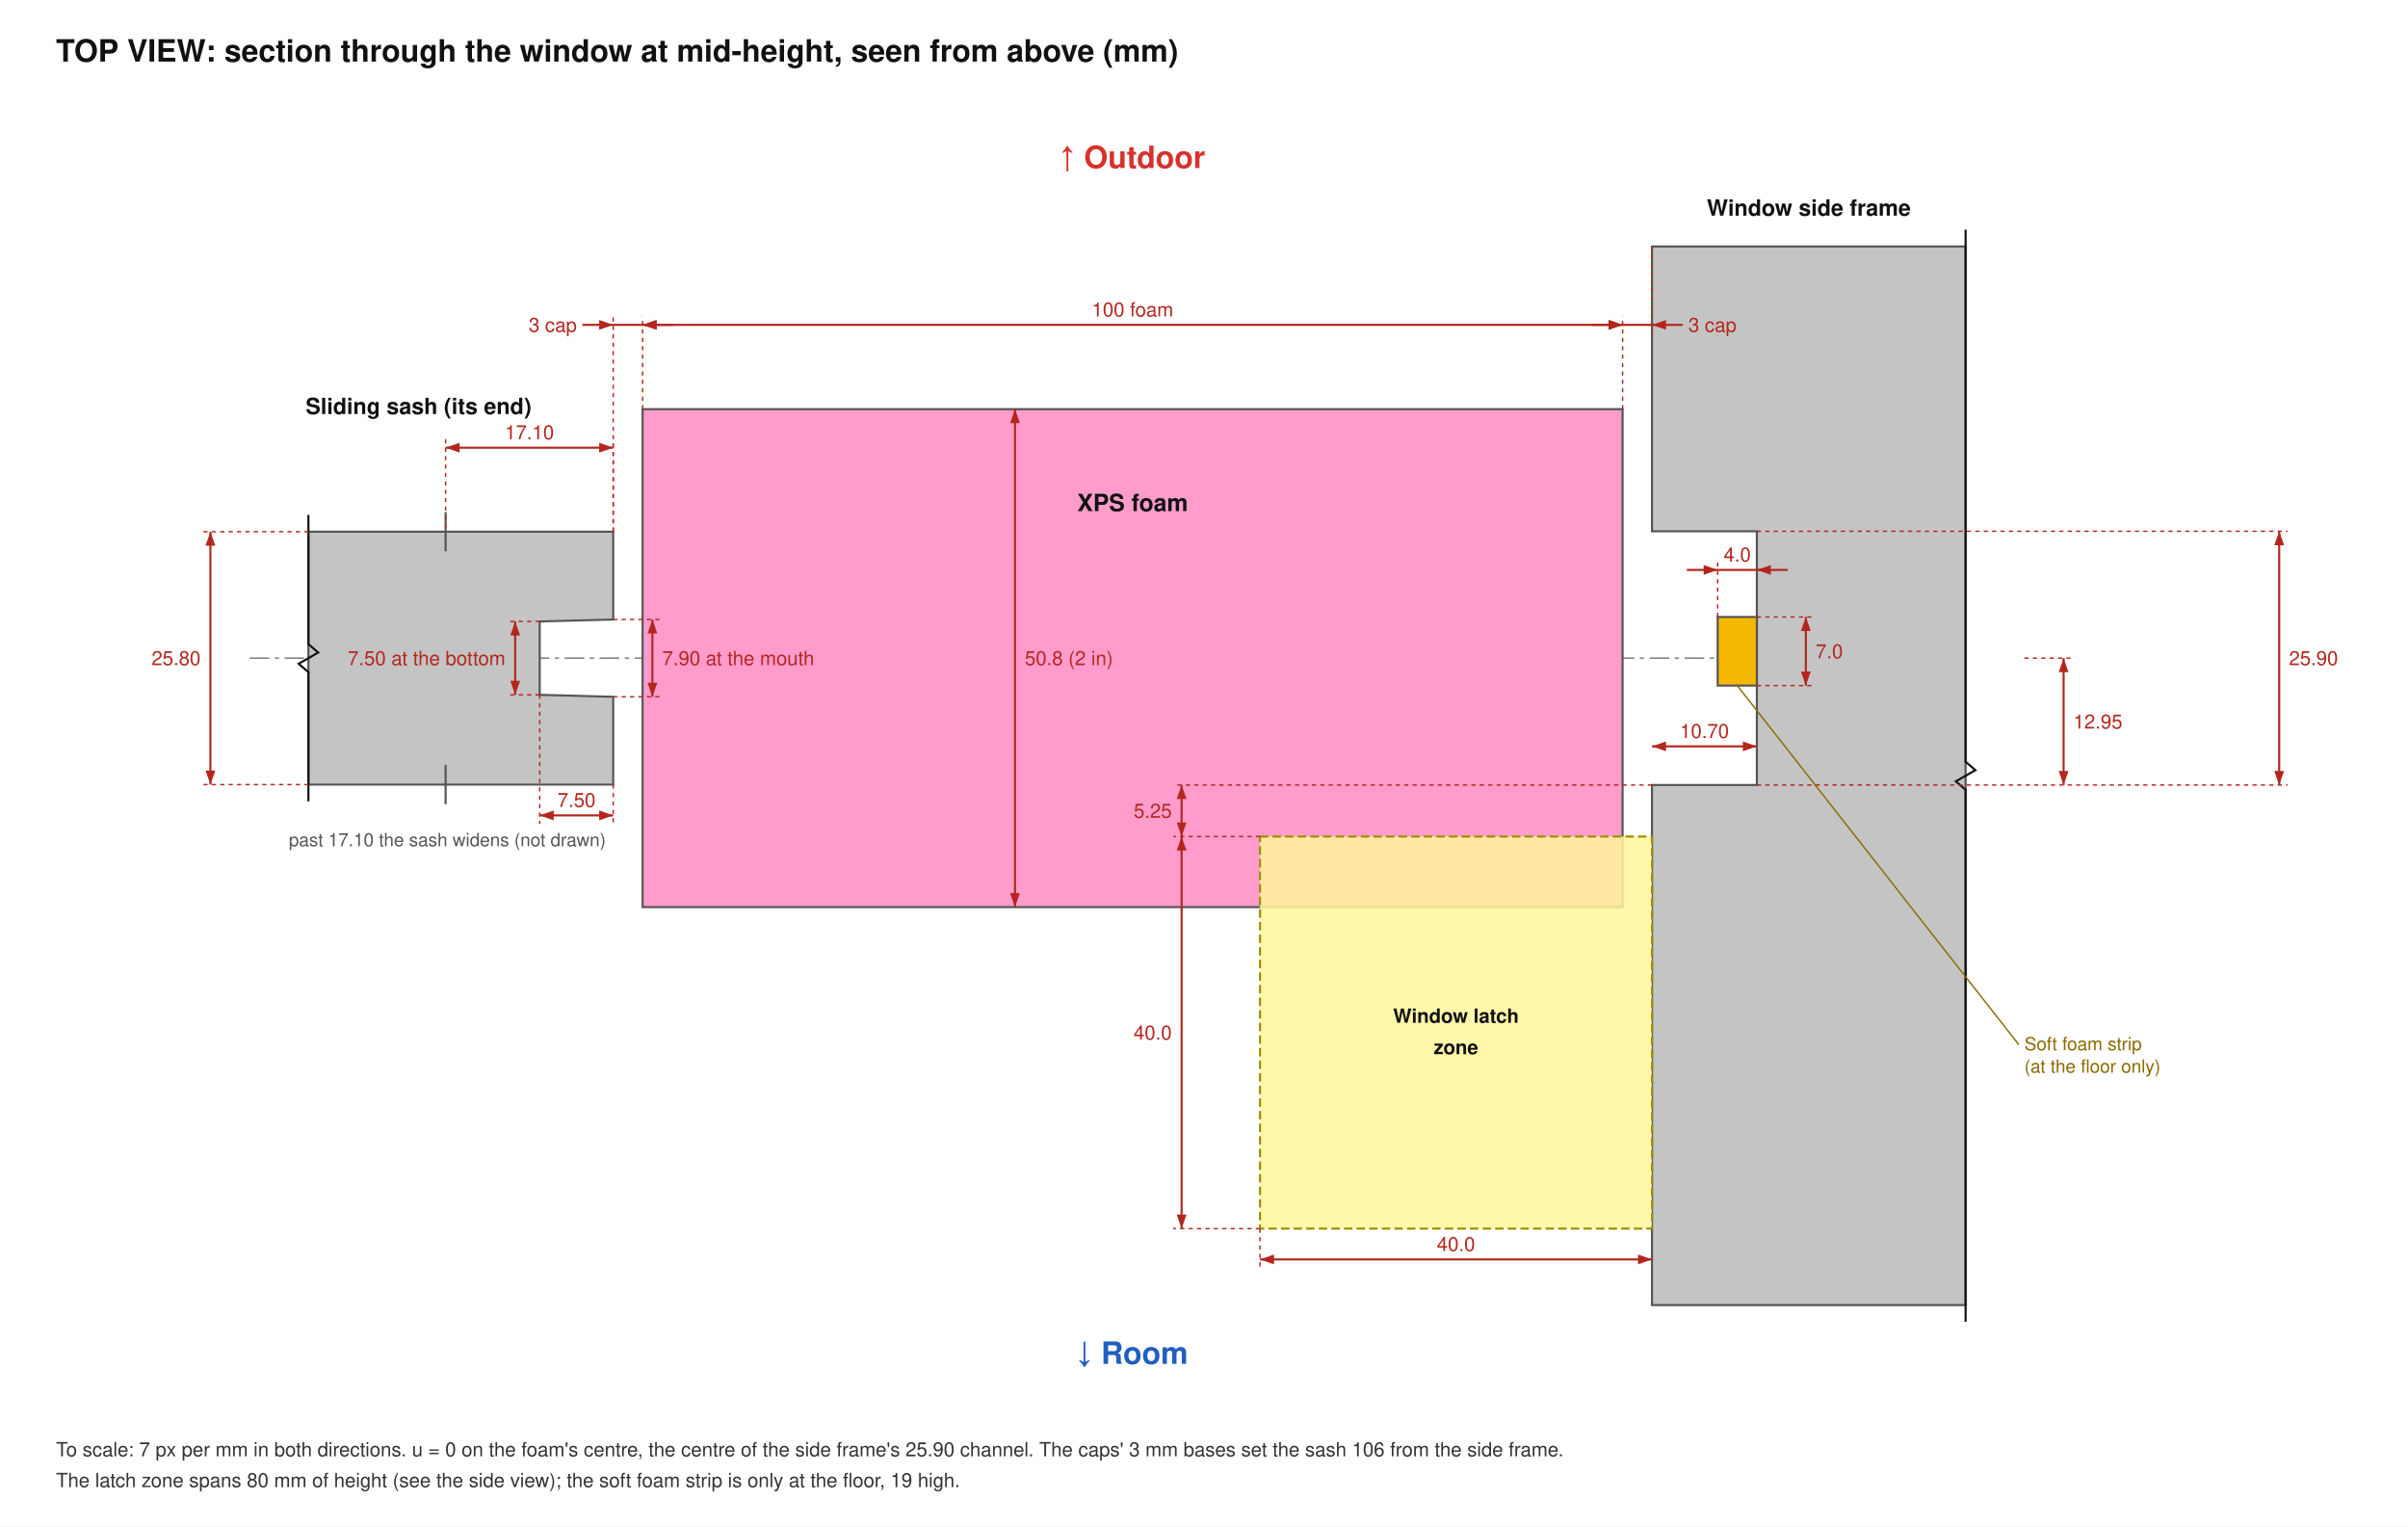
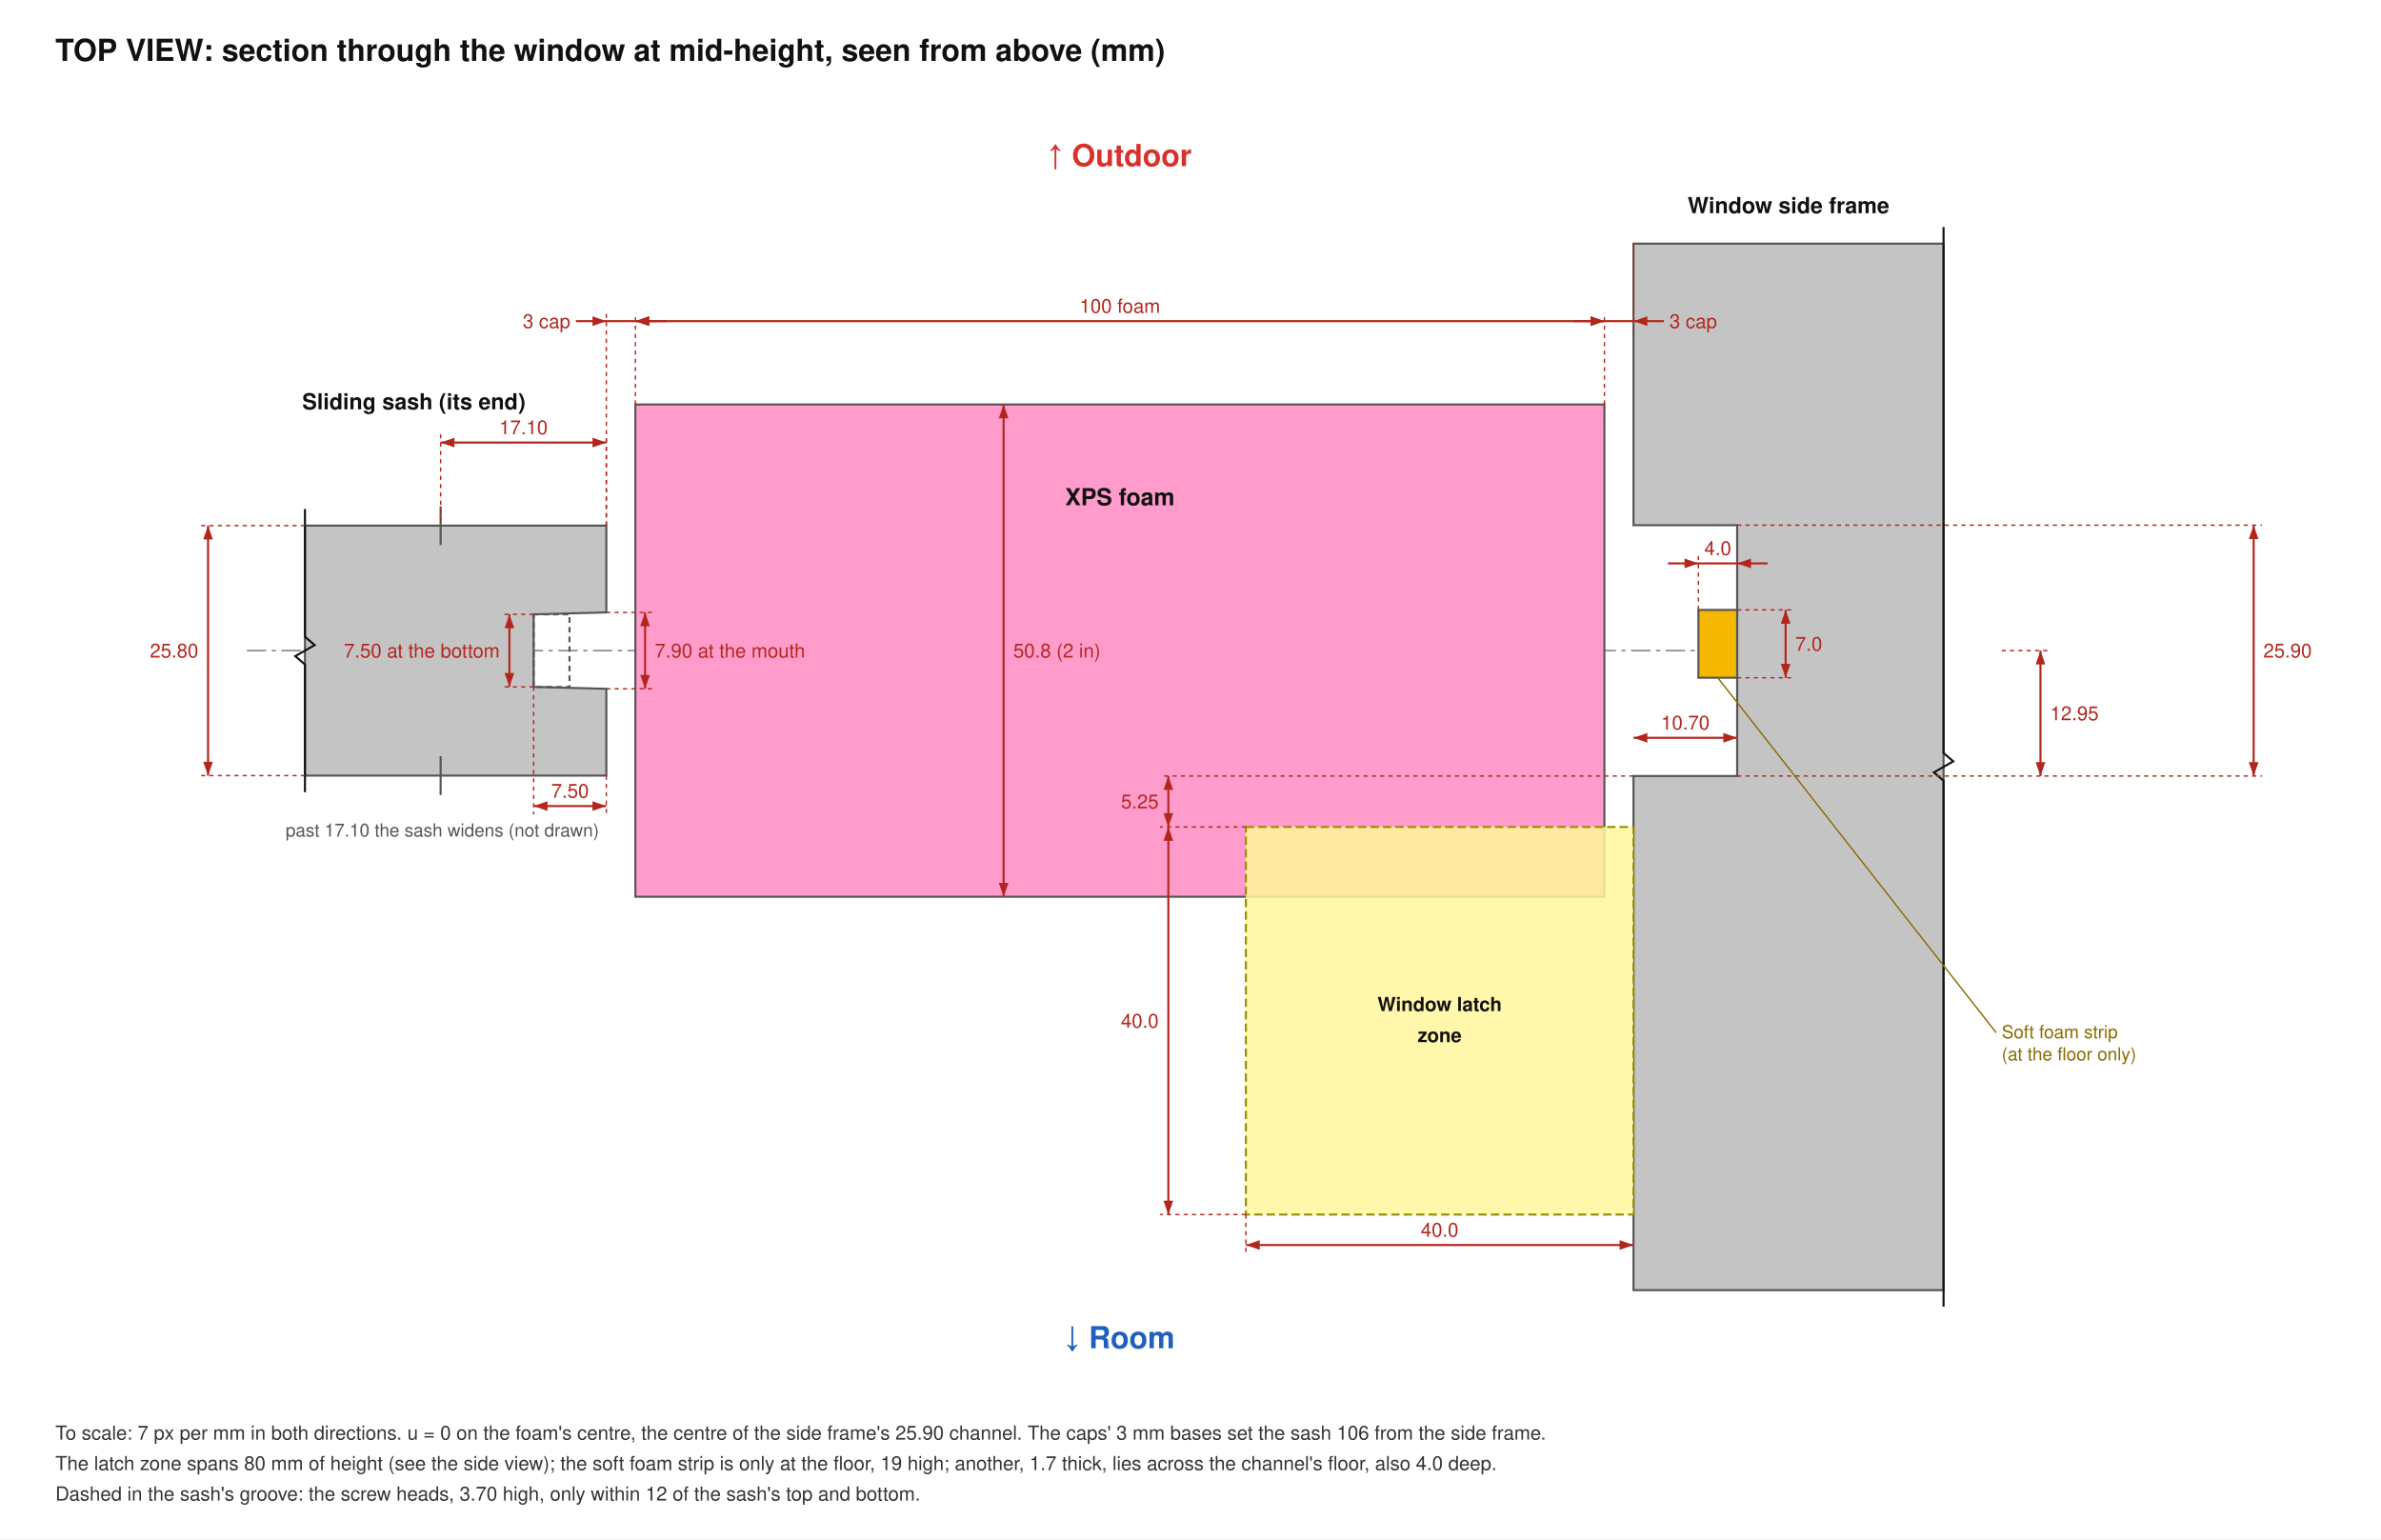
- <svg xmlns="http://www.w3.org/2000/svg" width="1720" height="1090" viewBox="0 0 1720 1090" font-family="Segoe UI, Helvetica, Arial, sans-serif">
-   <rect width="1720" height="1090" fill="#ffffff" />
+ <svg xmlns="http://www.w3.org/2000/svg" width="1720" height="1112" viewBox="0 0 1720 1112" font-family="Segoe UI, Helvetica, Arial, sans-serif">
+   <rect width="1720" height="1112" fill="#ffffff" />
  <line x1="178.3" y1="470.0" x2="1404.0" y2="470.0" stroke="#777" stroke-width="1" stroke-dasharray="14,4,3,4" />
  <polygon points="1180.0,176.0 1180.0,379.4 1254.9,379.4 1254.9,560.6 1180.0,560.6 1180.0,932.0 1404.0,932.0 1404.0,176.0" fill="#c4c4c4" stroke="#555555" stroke-width="1.5" />
  <path d="M1404.0,164.0 L1404.0,544.0 L1411.0,550.0 L1397.0,558.0 L1404.0,564.0 L1404.0,944.0" fill="none" stroke="#111" stroke-width="1.5" />
  <rect x="1226.9" y="440.6" width="28.0" height="49.0" fill="#f5b800" stroke="#555555" stroke-width="1.5" />
  <rect x="459.0" y="292.2" width="700.0" height="355.6" fill="#ff9ccb" stroke="#555555" stroke-width="1.5" />
  <rect x="900.0" y="597.4" width="280.0" height="280.0" fill="#fff59a" fill-opacity="0.85" stroke="#9a8f00" stroke-width="1.5" stroke-dasharray="6,3" />
  <polygon points="438.0,379.7 438.0,442.4 385.5,443.8 385.5,496.2 438.0,497.6 438.0,560.3 220.3,560.3 220.3,379.7" fill="#c4c4c4" stroke="#555555" stroke-width="1.5" />
  <path d="M220.3,367.7 L220.3,460.0 L227.3,466.0 L213.3,474.0 L220.3,480.0 L220.3,572.3" fill="none" stroke="#111" stroke-width="1.5" />
  <line x1="318.3" y1="365.7" x2="318.3" y2="393.7" stroke="#555" stroke-width="1.5" />
  <line x1="318.3" y1="546.3" x2="318.3" y2="574.3" stroke="#555" stroke-width="1.5" />
+   <rect x="385.5" y="443.8" width="25.9" height="52.5" fill="none" stroke="#555" stroke-width="1.5" stroke-dasharray="4,3" />
  <text x="809.0" y="365.0" font-size="17" text-anchor="middle" fill="#111" font-weight="bold">XPS foam</text>
  <text x="218.3" y="295.7" font-size="16" text-anchor="start" fill="#111" font-weight="bold">Sliding sash (its end)</text>
  <text x="206.3" y="604.3" font-size="13" text-anchor="start" fill="#555" font-weight="normal">past 17.10 the sash widens (not drawn)</text>
  <text x="1292.0" y="154.0" font-size="16" text-anchor="middle" fill="#111" font-weight="bold">Window side frame</text>
  <text x="1040.0" y="730.4" font-size="14" text-anchor="middle" fill="#111" font-weight="bold">Window latch</text>
  <text x="1040.0" y="752.8" font-size="14" text-anchor="middle" fill="#111" font-weight="bold">zone</text>
  <line x1="1240.9" y1="489.6" x2="1442.0" y2="746.0" stroke="#8a6a00" stroke-width="1" />
  <text x="1446.0" y="750.0" font-size="13" text-anchor="start" fill="#8a6a00" font-weight="normal">Soft foam strip</text>
  <text x="1446.0" y="766.0" font-size="13" text-anchor="start" fill="#8a6a00" font-weight="normal">(at the floor only)</text>
  <text x="809.0" y="120.0" font-size="22" text-anchor="middle" fill="#d8312b" font-weight="bold">↑ Outdoor</text>
  <text x="809.0" y="974.0" font-size="22" text-anchor="middle" fill="#1f5fbf" font-weight="bold">↓ Room</text>
  <line x1="318.3" y1="376.7" x2="318.3" y2="313.7" stroke="#b3261e" stroke-width="1" stroke-dasharray="3,3" />
  <line x1="438.0" y1="379.7" x2="438.0" y2="313.7" stroke="#b3261e" stroke-width="1" stroke-dasharray="3,3" />
  <line x1="318.3" y1="319.7" x2="438.0" y2="319.7" stroke="#b3261e" stroke-width="1.5" />
  <polygon points="318.3,319.7 328.3,316.2 328.3,323.2" fill="#b3261e" />
  <polygon points="438.0,319.7 428.0,323.2 428.0,316.2" fill="#b3261e" />
  <text x="378.2" y="313.7" font-size="14" text-anchor="middle" fill="#b3261e" font-weight="normal">17.10</text>
  <line x1="385.5" y1="496.2" x2="385.5" y2="588.3" stroke="#b3261e" stroke-width="1" stroke-dasharray="3,3" />
  <line x1="438.0" y1="560.3" x2="438.0" y2="588.3" stroke="#b3261e" stroke-width="1" stroke-dasharray="3,3" />
  <line x1="385.5" y1="582.3" x2="438.0" y2="582.3" stroke="#b3261e" stroke-width="1.5" />
  <polygon points="385.5,582.3 395.5,578.8 395.5,585.8" fill="#b3261e" />
  <polygon points="438.0,582.3 428.0,585.8 428.0,578.8" fill="#b3261e" />
  <text x="411.8" y="576.3" font-size="14" text-anchor="middle" fill="#b3261e" font-weight="normal">7.50</text>
  <line x1="220.3" y1="379.7" x2="144.3" y2="379.7" stroke="#b3261e" stroke-width="1" stroke-dasharray="3,3" />
  <line x1="220.3" y1="560.3" x2="144.3" y2="560.3" stroke="#b3261e" stroke-width="1" stroke-dasharray="3,3" />
  <line x1="150.3" y1="379.7" x2="150.3" y2="560.3" stroke="#b3261e" stroke-width="1.5" />
  <polygon points="150.3,379.7 153.8,389.7 146.8,389.7" fill="#b3261e" />
  <polygon points="150.3,560.3 146.8,550.3 153.8,550.3" fill="#b3261e" />
  <text x="143.3" y="475.0" font-size="14" text-anchor="end" fill="#b3261e" font-weight="normal">25.80</text>
  <line x1="385.5" y1="443.8" x2="362.0" y2="443.8" stroke="#b3261e" stroke-width="1" stroke-dasharray="3,3" />
  <line x1="385.5" y1="496.2" x2="362.0" y2="496.2" stroke="#b3261e" stroke-width="1" stroke-dasharray="3,3" />
  <line x1="368.0" y1="443.8" x2="368.0" y2="496.2" stroke="#b3261e" stroke-width="1.5" />
  <polygon points="368.0,443.8 371.5,453.8 364.5,453.8" fill="#b3261e" />
  <polygon points="368.0,496.2 364.5,486.2 371.5,486.2" fill="#b3261e" />
  <text x="361.0" y="475.0" font-size="14" text-anchor="end" fill="#b3261e" font-weight="normal">7.50 at the bottom</text>
  <line x1="438.0" y1="442.4" x2="472.0" y2="442.4" stroke="#b3261e" stroke-width="1" stroke-dasharray="3,3" />
  <line x1="438.0" y1="497.6" x2="472.0" y2="497.6" stroke="#b3261e" stroke-width="1" stroke-dasharray="3,3" />
  <line x1="466.0" y1="442.4" x2="466.0" y2="497.6" stroke="#b3261e" stroke-width="1.5" />
  <polygon points="466.0,442.4 469.5,452.4 462.5,452.4" fill="#b3261e" />
  <polygon points="466.0,497.6 462.5,487.6 469.5,487.6" fill="#b3261e" />
  <text x="473.0" y="475.0" font-size="14" text-anchor="start" fill="#b3261e" font-weight="normal">7.90 at the mouth</text>
  <line x1="459.0" y1="292.2" x2="459.0" y2="226.0" stroke="#b3261e" stroke-width="1" stroke-dasharray="3,3" />
  <line x1="1159.0" y1="292.2" x2="1159.0" y2="226.0" stroke="#b3261e" stroke-width="1" stroke-dasharray="3,3" />
  <line x1="459.0" y1="232.0" x2="1159.0" y2="232.0" stroke="#b3261e" stroke-width="1.5" />
  <polygon points="459.0,232.0 469.0,228.5 469.0,235.5" fill="#b3261e" />
  <polygon points="1159.0,232.0 1149.0,235.5 1149.0,228.5" fill="#b3261e" />
  <text x="809.0" y="226.0" font-size="14" text-anchor="middle" fill="#b3261e" font-weight="normal">100 foam</text>
  <line x1="438.0" y1="379.7" x2="438.0" y2="226.0" stroke="#b3261e" stroke-width="1" stroke-dasharray="3,3" />
  <line x1="416.0" y1="232.0" x2="481.0" y2="232.0" stroke="#b3261e" stroke-width="1.5" />
  <polygon points="438.0,232.0 428.0,235.5 428.0,228.5" fill="#b3261e" />
  <polygon points="459.0,232.0 469.0,228.5 469.0,235.5" fill="#b3261e" />
  <text x="412.0" y="237.0" font-size="14" text-anchor="end" fill="#b3261e" font-weight="normal">3 cap</text>
  <line x1="1180.0" y1="176.0" x2="1180.0" y2="238.0" stroke="#b3261e" stroke-width="1" stroke-dasharray="3,3" />
  <line x1="1137.0" y1="232.0" x2="1202.0" y2="232.0" stroke="#b3261e" stroke-width="1.5" />
  <polygon points="1159.0,232.0 1149.0,235.5 1149.0,228.5" fill="#b3261e" />
  <polygon points="1180.0,232.0 1190.0,228.5 1190.0,235.5" fill="#b3261e" />
  <text x="1206.0" y="237.0" font-size="14" text-anchor="start" fill="#b3261e" font-weight="normal">3 cap</text>
  <line x1="725.0" y1="292.2" x2="725.0" y2="647.8" stroke="#b3261e" stroke-width="1.5" />
  <polygon points="725.0,292.2 728.5,302.2 721.5,302.2" fill="#b3261e" />
  <polygon points="725.0,647.8 721.5,637.8 728.5,637.8" fill="#b3261e" />
  <text x="732.0" y="475.0" font-size="14" text-anchor="start" fill="#b3261e" font-weight="normal">50.8 (2 in)</text>
  <line x1="1446.0" y1="470.0" x2="1480.0" y2="470.0" stroke="#b3261e" stroke-width="1" stroke-dasharray="3,3" />
  <line x1="1474.0" y1="470.0" x2="1474.0" y2="560.6" stroke="#b3261e" stroke-width="1.5" />
  <polygon points="1474.0,470.0 1477.5,480.0 1470.5,480.0" fill="#b3261e" />
  <polygon points="1474.0,560.6 1470.5,550.6 1477.5,550.6" fill="#b3261e" />
  <text x="1481.0" y="520.3" font-size="14" text-anchor="start" fill="#b3261e" font-weight="normal">12.95</text>
  <line x1="1254.9" y1="379.4" x2="1634.0" y2="379.4" stroke="#b3261e" stroke-width="1" stroke-dasharray="3,3" />
  <line x1="1254.9" y1="560.6" x2="1634.0" y2="560.6" stroke="#b3261e" stroke-width="1" stroke-dasharray="3,3" />
  <line x1="1628.0" y1="379.4" x2="1628.0" y2="560.6" stroke="#b3261e" stroke-width="1.5" />
  <polygon points="1628.0,379.4 1631.5,389.4 1624.5,389.4" fill="#b3261e" />
  <polygon points="1628.0,560.6 1624.5,550.6 1631.5,550.6" fill="#b3261e" />
  <text x="1635.0" y="475.0" font-size="14" text-anchor="start" fill="#b3261e" font-weight="normal">25.90</text>
  <line x1="1180.0" y1="533.0" x2="1254.9" y2="533.0" stroke="#b3261e" stroke-width="1.5" />
  <polygon points="1180.0,533.0 1190.0,529.5 1190.0,536.5" fill="#b3261e" />
  <polygon points="1254.9,533.0 1244.9,536.5 1244.9,529.5" fill="#b3261e" />
  <text x="1217.5" y="527.0" font-size="14" text-anchor="middle" fill="#b3261e" font-weight="normal">10.70</text>
  <line x1="1226.9" y1="440.6" x2="1226.9" y2="401.0" stroke="#b3261e" stroke-width="1" stroke-dasharray="3,3" />
  <line x1="1204.9" y1="407.0" x2="1276.9" y2="407.0" stroke="#b3261e" stroke-width="1.5" />
  <polygon points="1226.9,407.0 1216.9,410.5 1216.9,403.5" fill="#b3261e" />
  <polygon points="1254.9,407.0 1264.9,403.5 1264.9,410.5" fill="#b3261e" />
  <text x="1240.9" y="401.0" font-size="14" text-anchor="middle" fill="#b3261e" font-weight="normal">4.0</text>
  <line x1="1254.9" y1="440.6" x2="1295.9" y2="440.6" stroke="#b3261e" stroke-width="1" stroke-dasharray="3,3" />
  <line x1="1254.9" y1="489.6" x2="1295.9" y2="489.6" stroke="#b3261e" stroke-width="1" stroke-dasharray="3,3" />
  <line x1="1289.9" y1="440.6" x2="1289.9" y2="489.6" stroke="#b3261e" stroke-width="1.5" />
  <polygon points="1289.9,440.6 1293.4,450.6 1286.4,450.6" fill="#b3261e" />
  <polygon points="1289.9,489.6 1286.4,479.6 1293.4,479.6" fill="#b3261e" />
  <text x="1296.9" y="470.1" font-size="14" text-anchor="start" fill="#b3261e" font-weight="normal">7.0</text>
  <line x1="1180.0" y1="560.6" x2="838.0" y2="560.6" stroke="#b3261e" stroke-width="1" stroke-dasharray="3,3" />
  <line x1="900.0" y1="597.4" x2="838.0" y2="597.4" stroke="#b3261e" stroke-width="1" stroke-dasharray="3,3" />
  <line x1="844.0" y1="560.6" x2="844.0" y2="597.4" stroke="#b3261e" stroke-width="1.5" />
  <polygon points="844.0,560.6 847.5,570.6 840.5,570.6" fill="#b3261e" />
  <polygon points="844.0,597.4 840.5,587.4 847.5,587.4" fill="#b3261e" />
  <text x="837.0" y="584.0" font-size="14" text-anchor="end" fill="#b3261e" font-weight="normal">5.25</text>
  <line x1="900.0" y1="877.4" x2="838.0" y2="877.4" stroke="#b3261e" stroke-width="1" stroke-dasharray="3,3" />
  <line x1="844.0" y1="597.4" x2="844.0" y2="877.4" stroke="#b3261e" stroke-width="1.5" />
  <polygon points="844.0,597.4 847.5,607.4 840.5,607.4" fill="#b3261e" />
  <polygon points="844.0,877.4 840.5,867.4 847.5,867.4" fill="#b3261e" />
  <text x="837.0" y="742.4" font-size="14" text-anchor="end" fill="#b3261e" font-weight="normal">40.0</text>
  <line x1="900.0" y1="877.4" x2="900.0" y2="905.4" stroke="#b3261e" stroke-width="1" stroke-dasharray="3,3" />
  <line x1="900.0" y1="899.4" x2="1180.0" y2="899.4" stroke="#b3261e" stroke-width="1.5" />
  <polygon points="900.0,899.4 910.0,895.9 910.0,902.9" fill="#b3261e" />
  <polygon points="1180.0,899.4 1170.0,902.9 1170.0,895.9" fill="#b3261e" />
  <text x="1040.0" y="893.4" font-size="14" text-anchor="middle" fill="#b3261e" font-weight="normal">40.0</text>
  <text x="40.0" y="44.0" font-size="22" text-anchor="start" fill="#111" font-weight="bold">TOP VIEW: section through the window at mid-height, seen from above (mm)</text>
  <text x="40.0" y="1040.0" font-size="14" text-anchor="start" fill="#333" font-weight="normal">To scale: 7 px per mm in both directions. u = 0 on the foam's centre, the centre of the side frame's 25.90 channel. The caps' 3 mm bases set the sash 106 from the side frame.</text>
-   <text x="40.0" y="1062.0" font-size="14" text-anchor="start" fill="#333" font-weight="normal">The latch zone spans 80 mm of height (see the side view); the soft foam strip is only at the floor, 19 high.</text>
+   <text x="40.0" y="1062.0" font-size="14" text-anchor="start" fill="#333" font-weight="normal">The latch zone spans 80 mm of height (see the side view); the soft foam strip is only at the floor, 19 high; another, 1.7 thick, lies across the channel's floor, also 4.0 deep.</text>
+   <text x="40.0" y="1084.0" font-size="14" text-anchor="start" fill="#333" font-weight="normal">Dashed in the sash's groove: the screw heads, 3.70 high, only within 12 of the sash's top and bottom.</text>
</svg>
